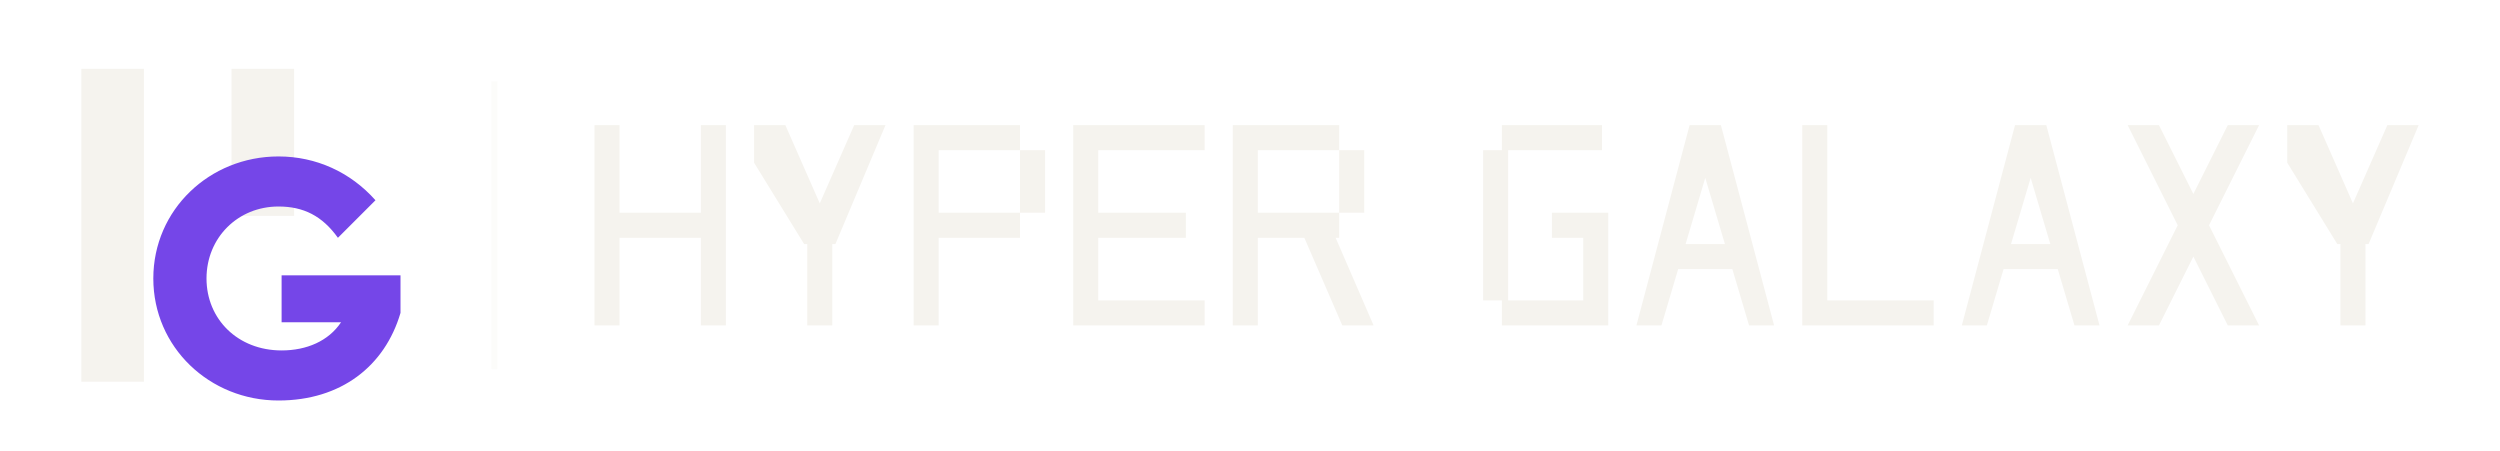
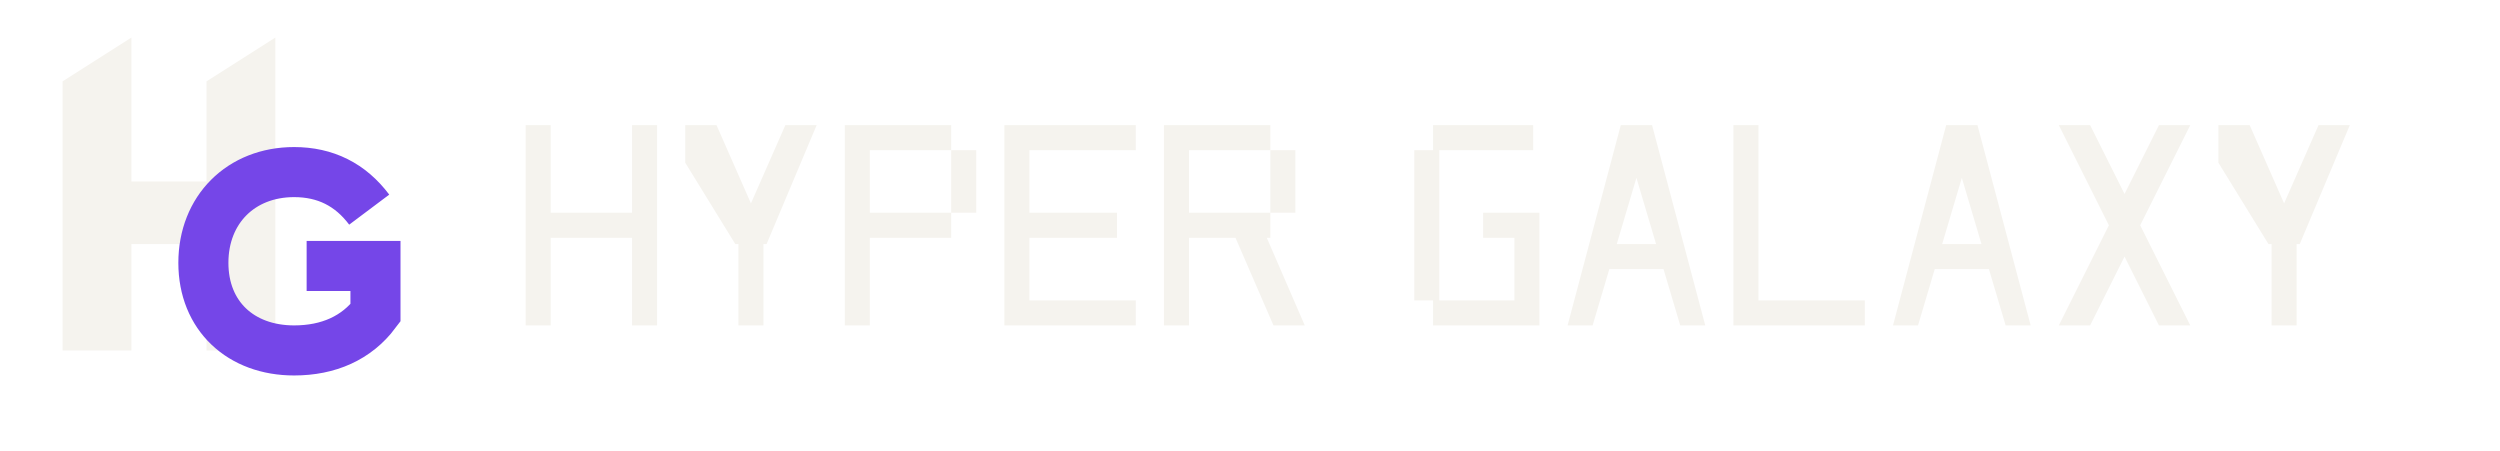
<svg xmlns="http://www.w3.org/2000/svg" width="799" height="144" viewBox="0 0 799 144" role="img" aria-labelledby="title">
  <g transform="translate(8 8)">
-     <path fill="#F5F3EE" d="M18 14H38V54H66V14H86V61H66V73H38V114H18ZM38 54V73H66V54Z" />
-     <path fill="#7546E8" d="M81 42C93 42 104 47 112 56L100 68C95 61 89 58 81 58C68 58 58 68 58 81C58 94 68 104 82 104C90 104 97 101 101 95H82V80H120V92C115 109 101 120 81 120C59 120 41 103 41 81C41 59 59 42 81 42Z" />
+     <path fill="#F5F3EE" d="M12 18 34 4v46h24V18L80 4v100H58V70H34v34H12z" />
+     <path d="M110 59c-6-8-14-12-24-12-17 0-29 12-29 29s12 28 29 28c11 0 20-4 26-12V77H90" fill="none" stroke="#7546E8" stroke-width="16" />
  </g>
-   <path fill="#F5F3EE" opacity=".28" d="M157 26H159V118H157Z" />
-   <path fill="#F5F3EE" d="M0 0H8V64H0ZM34 0H42V64H34ZM8 28H34V36H8ZM51 0L61 0L72 25L72 38L67 38L51 12ZM83 0L93 0L77 38L72 38L72 25ZM68 32H76V64H68ZM102 0H110V64H102ZM110 0H136V8H110ZM110 28H136V36H110ZM136 8H144V28H136ZM153 0H161V64H153ZM161 0H195V8H161ZM161 28H189V36H161ZM161 56H195V64H161ZM204 0H212V64H204ZM212 0H238V8H212ZM212 28H238V36H212ZM238 8H246V28H238ZM226 34L236 34L249 64L239 64ZM290 0H322V8H290ZM284 8H292V56H284ZM290 56H324V64H290ZM316 34H324V64H316ZM306 28H324V36H306ZM350 0L360 0L341 64L333 64ZM350 0L360 0L377 64L369 64ZM343 38H367V46H343ZM386 0H394V64H386ZM394 56H428V64H394ZM454 0L464 0L445 64L437 64ZM454 0L464 0L481 64L473 64ZM447 38H471V46H447ZM490 0L500 0L532 64L522 64ZM522 0L532 0L500 64L490 64ZM541 0L551 0L562 25L562 38L557 38L541 12ZM573 0L583 0L567 38L562 38L562 25ZM558 32H566V64H558Z" transform="translate(190 40)" />
+   <path fill="#F5F3EE" d="M0 0H8V64H0ZM34 0H42V64H34ZM8 28H34V36H8ZM51 0L61 0L72 25L72 38L67 38L51 12ZM83 0L93 0L77 38L72 38L72 25ZM68 32H76V64H68ZM102 0H110V64H102ZM110 0H136V8H110ZM110 28H136V36H110ZM136 8H144V28H136ZM153 0H161V64H153ZM161 0H195V8H161ZM161 28H189V36H161ZM161 56H195V64H161ZM204 0H212V64H204ZM212 0H238V8H212ZM212 28H238V36H212ZM238 8H246V28H238ZM226 34L236 34L249 64L239 64ZM290 0H322V8H290ZM284 8H292V56H284ZM290 56H324V64H290ZM316 34H324V64H316ZM306 28H324V36H306ZM350 0L360 0L341 64L333 64ZM350 0L360 0L377 64L369 64ZM343 38H367V46H343ZM386 0H394V64H386ZM394 56H428V64H394ZM454 0L464 0L445 64L437 64ZM454 0L464 0L481 64L473 64ZM447 38H471V46H447ZM490 0L500 0L532 64L522 64ZM522 0L532 0L500 64L490 64ZM541 0L551 0L562 25L562 38L557 38L541 12ZM573 0L583 0L567 38L562 38L562 25ZM558 32H566V64H558Z" transform="translate(168 40)" />
</svg>
